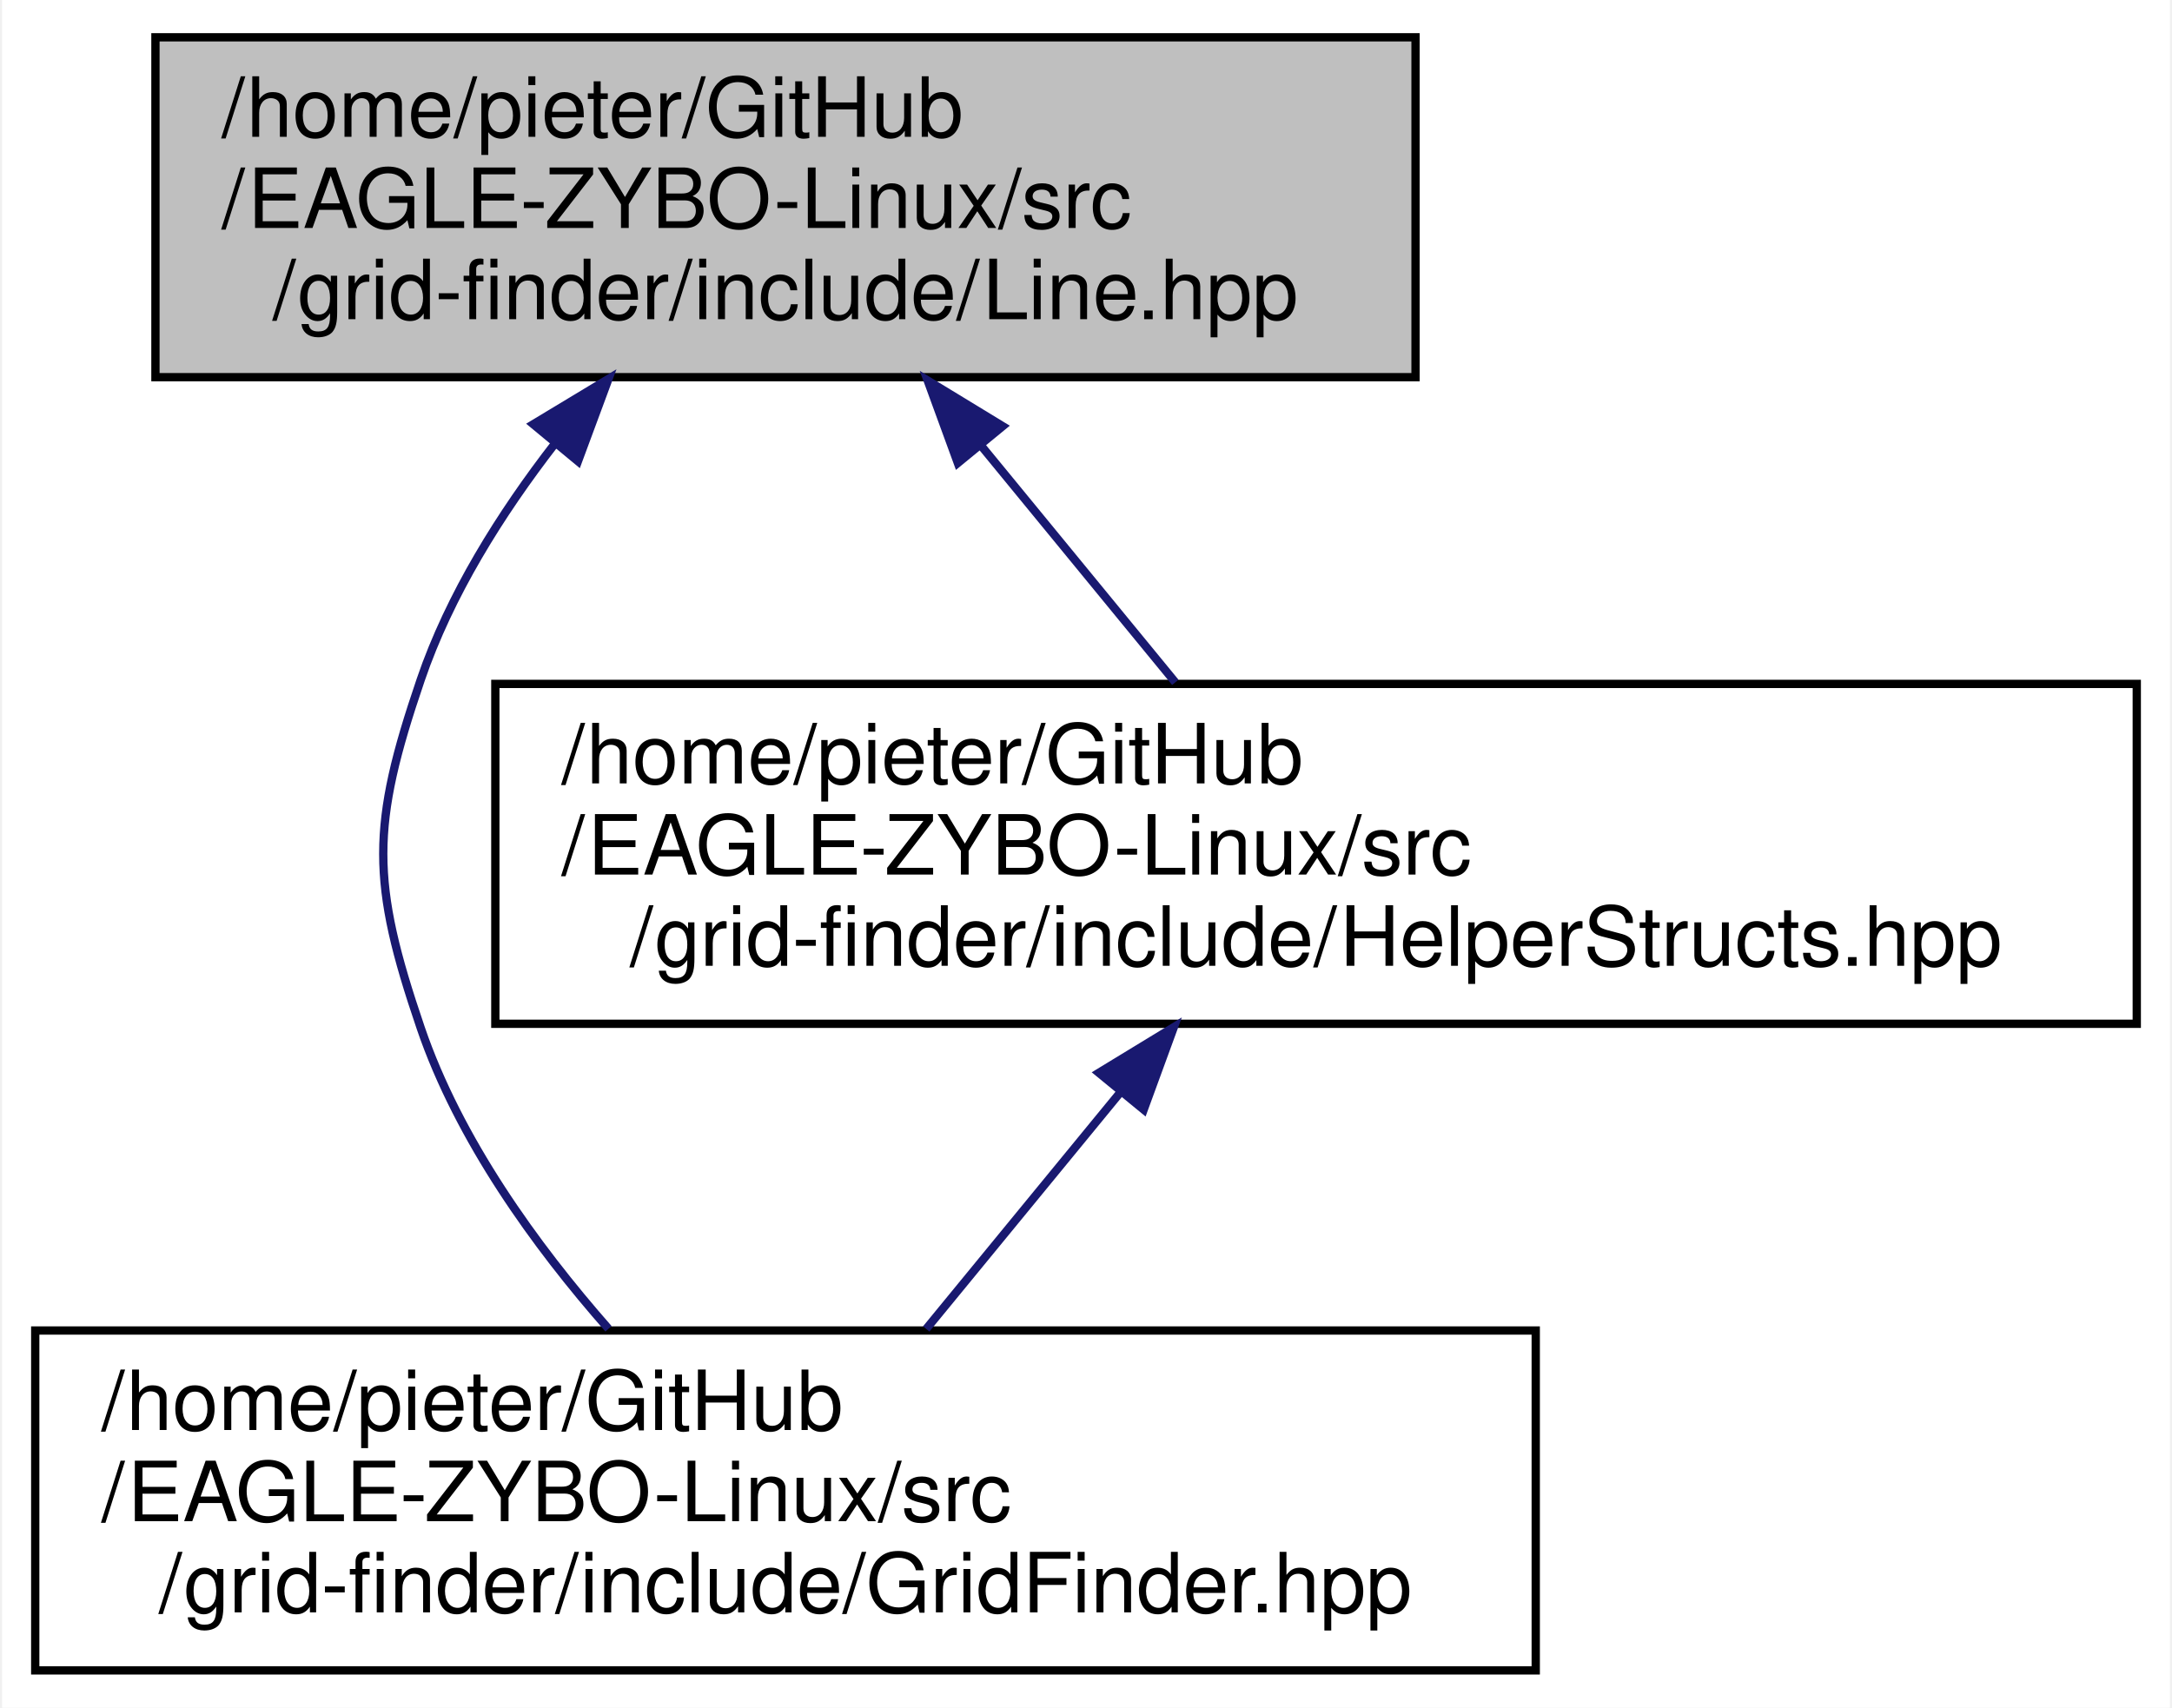
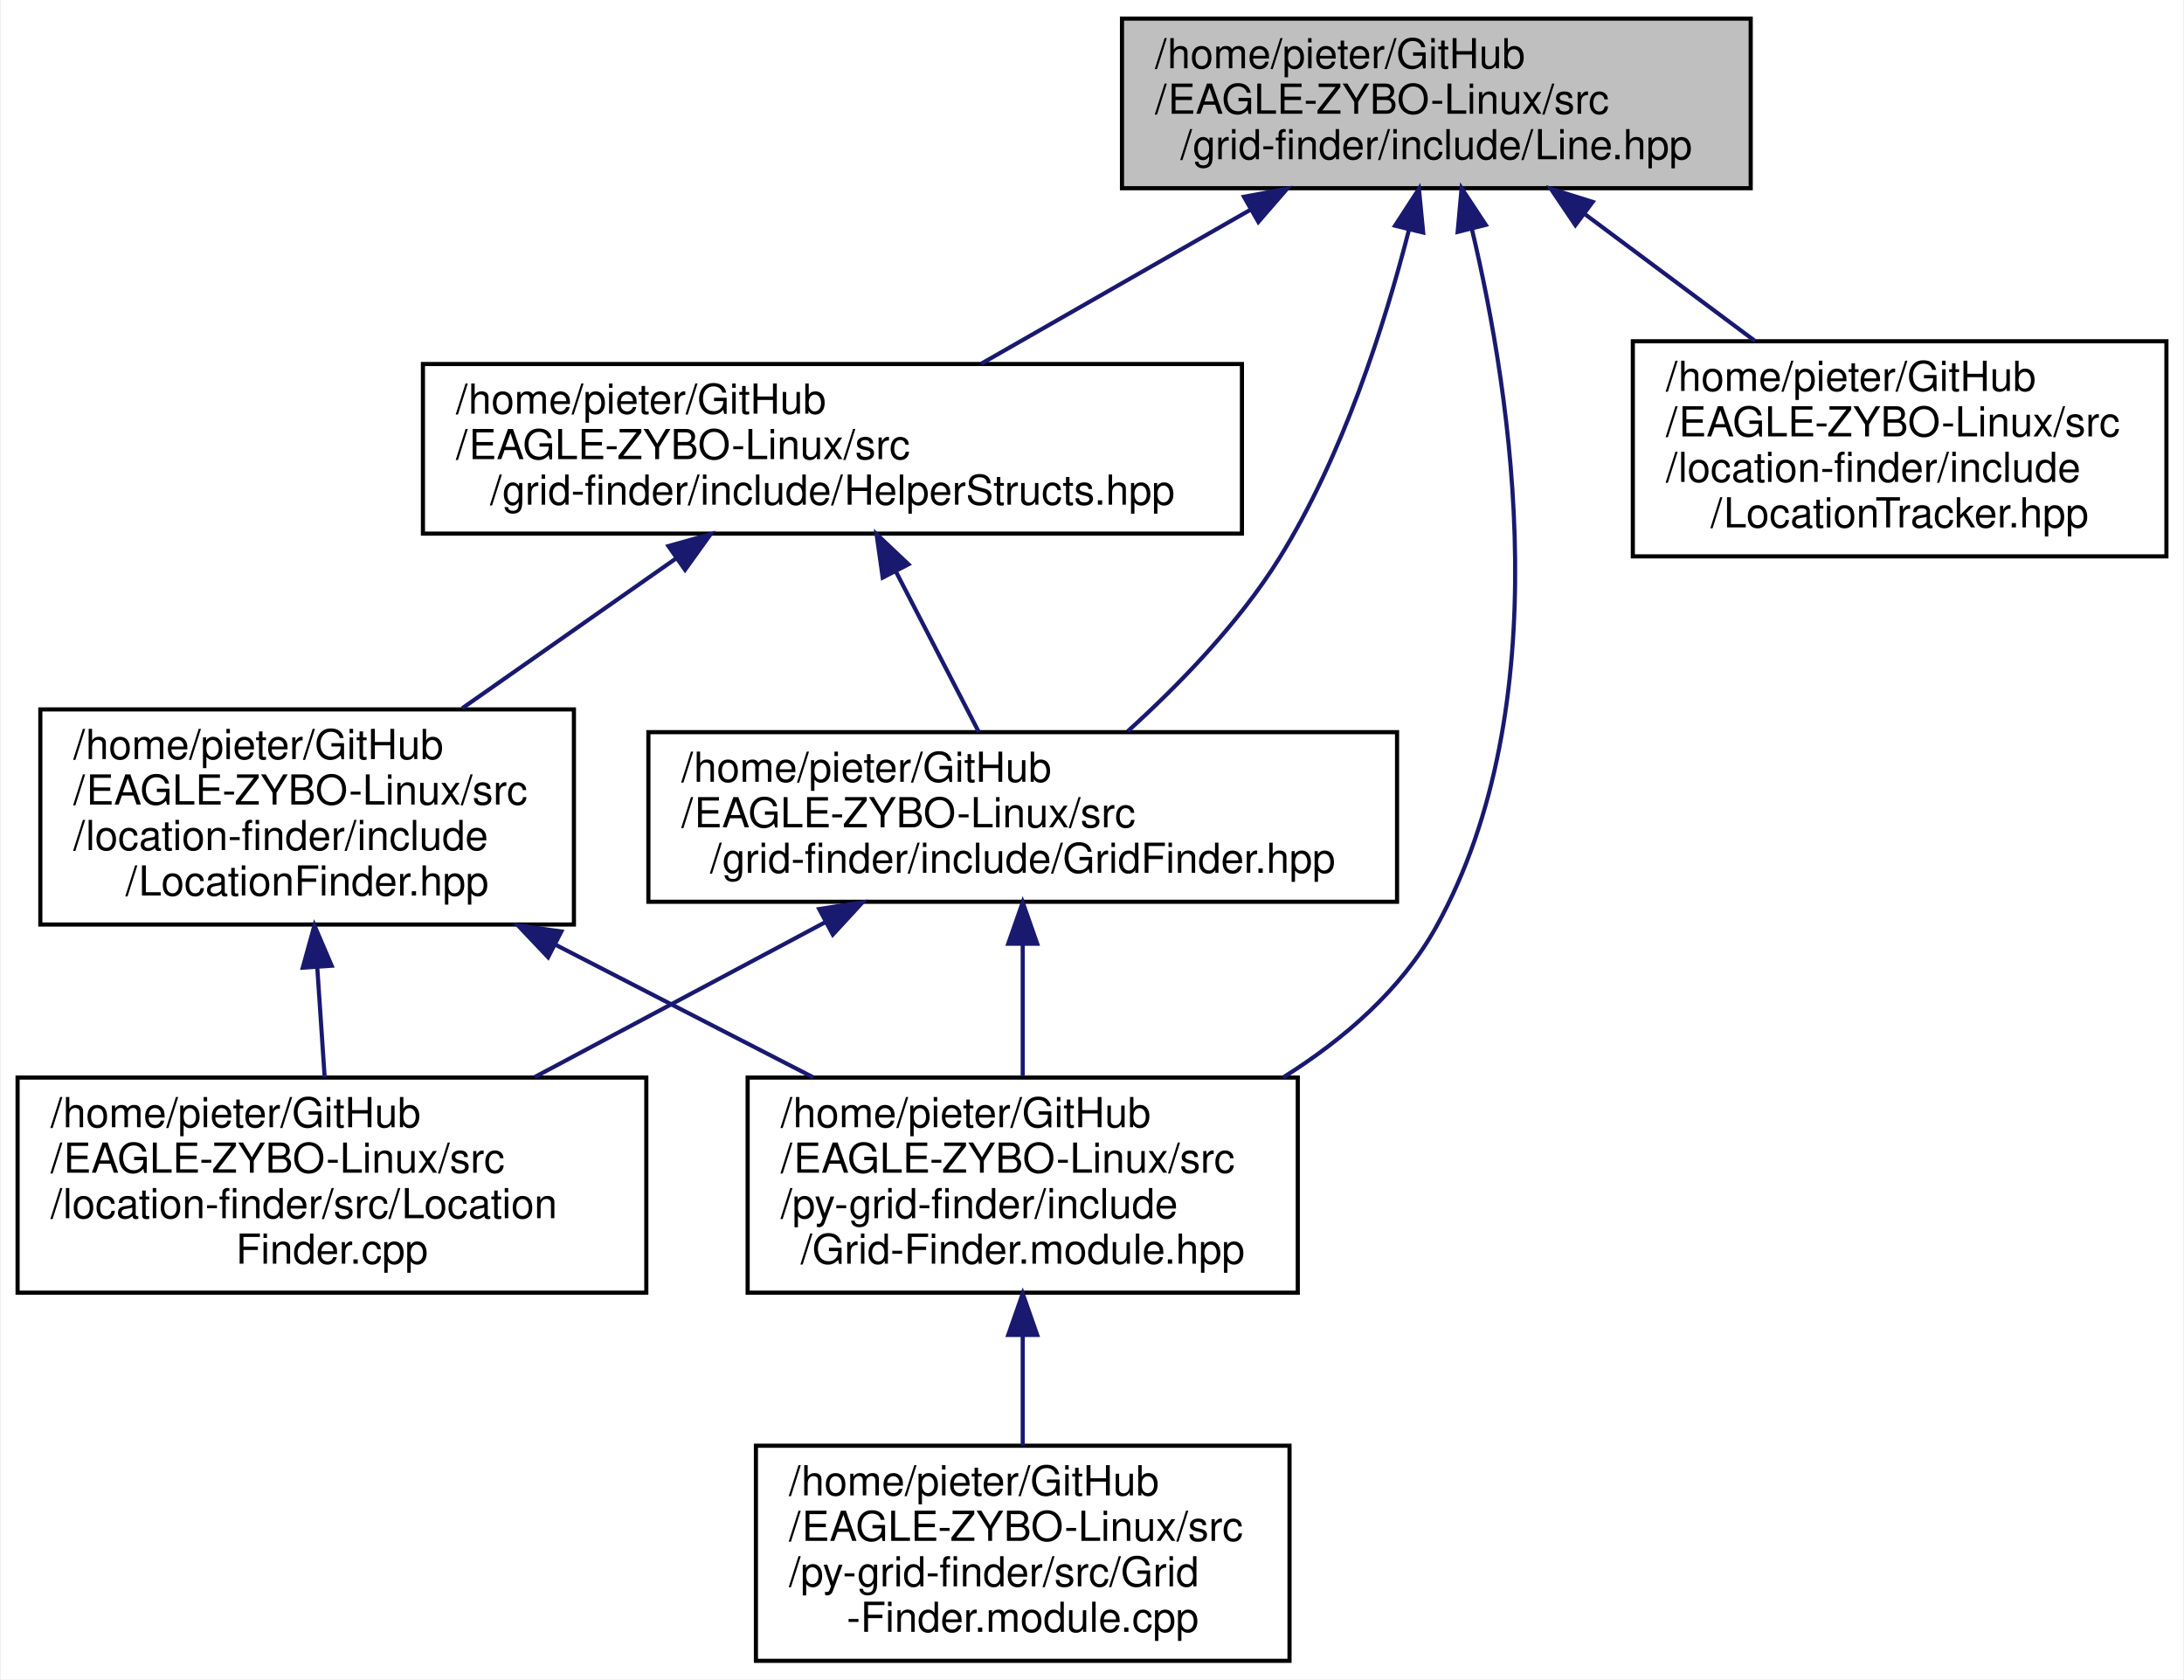
- <svg xmlns="http://www.w3.org/2000/svg" xmlns:xlink="http://www.w3.org/1999/xlink" width="262pt" height="206pt" viewBox="0.00 0.00 261.50 206.00">
-   <g id="graph0" class="graph" transform="scale(1 1) rotate(0) translate(4 202)">
-     <polygon fill="#ffffff" stroke="transparent" points="-4,4 -4,-202 257.5,-202 257.5,4 -4,4" />
+ <svg xmlns="http://www.w3.org/2000/svg" xmlns:xlink="http://www.w3.org/1999/xlink" width="528pt" height="406pt" viewBox="0.00 0.00 527.50 406.00">
+   <g id="graph0" class="graph" transform="scale(1 1) rotate(0) translate(4 402)">
+     <polygon fill="#ffffff" stroke="transparent" points="-4,4 -4,-402 523.5,-402 523.5,4 -4,4" />
    <g id="node1" class="node">
      <g id="a_node1">
        <a xlink:title=" ">
-           <polygon fill="#bfbfbf" stroke="#000000" points="14.5,-156.5 14.5,-197.5 166.5,-197.5 166.5,-156.5 14.5,-156.5" />
-           <text text-anchor="start" x="22.5" y="-185.5" font-family="Helvetica,sans-Serif" font-size="10.00" fill="#000000">/home/pieter/GitHub</text>
-           <text text-anchor="start" x="22.5" y="-174.5" font-family="Helvetica,sans-Serif" font-size="10.00" fill="#000000">/EAGLE-ZYBO-Linux/src</text>
-           <text text-anchor="middle" x="90.5" y="-163.5" font-family="Helvetica,sans-Serif" font-size="10.00" fill="#000000">/grid-finder/include/Line.hpp</text>
+           <polygon fill="#bfbfbf" stroke="#000000" points="267,-356.5 267,-397.5 419,-397.5 419,-356.5 267,-356.5" />
+           <text text-anchor="start" x="275" y="-385.5" font-family="Helvetica,sans-Serif" font-size="10.00" fill="#000000">/home/pieter/GitHub</text>
+           <text text-anchor="start" x="275" y="-374.5" font-family="Helvetica,sans-Serif" font-size="10.00" fill="#000000">/EAGLE-ZYBO-Linux/src</text>
+           <text text-anchor="middle" x="343" y="-363.5" font-family="Helvetica,sans-Serif" font-size="10.00" fill="#000000">/grid-finder/include/Line.hpp</text>
        </a>
      </g>
    </g>
    <g id="node2" class="node">
      <g id="a_node2">
        <a xlink:href="GridFinder_8hpp.html" target="_top" xlink:title=" ">
-           <polygon fill="#ffffff" stroke="#000000" points="0,-.5 0,-41.5 181,-41.5 181,-.5 0,-.5" />
-           <text text-anchor="start" x="8" y="-29.5" font-family="Helvetica,sans-Serif" font-size="10.00" fill="#000000">/home/pieter/GitHub</text>
-           <text text-anchor="start" x="8" y="-18.5" font-family="Helvetica,sans-Serif" font-size="10.00" fill="#000000">/EAGLE-ZYBO-Linux/src</text>
-           <text text-anchor="middle" x="90.5" y="-7.5" font-family="Helvetica,sans-Serif" font-size="10.00" fill="#000000">/grid-finder/include/GridFinder.hpp</text>
+           <polygon fill="#ffffff" stroke="#000000" points="152.5,-184 152.5,-225 333.5,-225 333.5,-184 152.5,-184" />
+           <text text-anchor="start" x="160.5" y="-213" font-family="Helvetica,sans-Serif" font-size="10.00" fill="#000000">/home/pieter/GitHub</text>
+           <text text-anchor="start" x="160.5" y="-202" font-family="Helvetica,sans-Serif" font-size="10.00" fill="#000000">/EAGLE-ZYBO-Linux/src</text>
+           <text text-anchor="middle" x="243" y="-191" font-family="Helvetica,sans-Serif" font-size="10.00" fill="#000000">/grid-finder/include/GridFinder.hpp</text>
        </a>
      </g>
    </g>
    <g id="edge1" class="edge">
-       <path fill="none" stroke="#191970" d="M62.741,-148.553C56.13,-140.036 49.986,-130.222 46.5,-120 40.474,-102.333 40.474,-95.667 46.5,-78 51.1,-64.512 60.329,-51.733 69.151,-41.707" />
-       <polygon fill="#191970" stroke="#191970" points="60.077,-150.824 69.151,-156.293 65.469,-146.359 60.077,-150.824" />
+       <path fill="none" stroke="#191970" d="M336.37,-346.418C330.475,-323.394 320.376,-291.689 305,-267 295.224,-251.302 280.838,-236.481 268.384,-225.214" />
+       <polygon fill="#191970" stroke="#191970" points="333.017,-347.443 338.787,-356.329 339.818,-345.784 333.017,-347.443" />
+     </g>
+     <g id="node4" class="node">
+       <g id="a_node4">
+         <a xlink:href="Grid-Finder_8module_8hpp.html" target="_top" xlink:title=" ">
+           <polygon fill="#ffffff" stroke="#000000" points="176.5,-89.5 176.5,-141.5 309.5,-141.5 309.5,-89.5 176.5,-89.5" />
+           <text text-anchor="start" x="184.5" y="-129.5" font-family="Helvetica,sans-Serif" font-size="10.00" fill="#000000">/home/pieter/GitHub</text>
+           <text text-anchor="start" x="184.5" y="-118.5" font-family="Helvetica,sans-Serif" font-size="10.00" fill="#000000">/EAGLE-ZYBO-Linux/src</text>
+           <text text-anchor="start" x="184.5" y="-107.5" font-family="Helvetica,sans-Serif" font-size="10.00" fill="#000000">/py-grid-finder/include</text>
+           <text text-anchor="middle" x="243" y="-96.5" font-family="Helvetica,sans-Serif" font-size="10.00" fill="#000000">/Grid-Finder.module.hpp</text>
+         </a>
+       </g>
+     </g>
+     <g id="edge11" class="edge">
+       <path fill="none" stroke="#191970" d="M351.608,-346.542C361.402,-305.437 372.504,-231.233 343,-178 334.564,-162.779 320.706,-150.776 305.956,-141.531" />
+       <polygon fill="#191970" stroke="#191970" points="348.151,-345.937 349.108,-356.488 354.94,-347.643 348.151,-345.937" />
+     </g>
+     <g id="node6" class="node">
+       <g id="a_node6">
+         <a xlink:href="HelperStructs_8hpp.html" target="_top" xlink:title=" ">
+           <polygon fill="#ffffff" stroke="#000000" points="98,-273 98,-314 296,-314 296,-273 98,-273" />
+           <text text-anchor="start" x="106" y="-302" font-family="Helvetica,sans-Serif" font-size="10.00" fill="#000000">/home/pieter/GitHub</text>
+           <text text-anchor="start" x="106" y="-291" font-family="Helvetica,sans-Serif" font-size="10.00" fill="#000000">/EAGLE-ZYBO-Linux/src</text>
+           <text text-anchor="middle" x="197" y="-280" font-family="Helvetica,sans-Serif" font-size="10.00" fill="#000000">/grid-finder/include/HelperStructs.hpp</text>
+         </a>
+       </g>
+     </g>
+     <g id="edge5" class="edge">
+       <path fill="none" stroke="#191970" d="M298.181,-351.367C277.234,-339.387 252.629,-325.315 232.928,-314.048" />
+       <polygon fill="#191970" stroke="#191970" points="296.492,-354.433 306.91,-356.36 299.967,-348.357 296.492,-354.433" />
+     </g>
+     <g id="node8" class="node">
+       <g id="a_node8">
+         <a xlink:href="LocationTracker_8hpp.html" target="_top" xlink:title=" ">
+           <polygon fill="#ffffff" stroke="#000000" points="390.5,-267.5 390.5,-319.5 519.5,-319.5 519.5,-267.5 390.5,-267.5" />
+           <text text-anchor="start" x="398.5" y="-307.5" font-family="Helvetica,sans-Serif" font-size="10.00" fill="#000000">/home/pieter/GitHub</text>
+           <text text-anchor="start" x="398.5" y="-296.5" font-family="Helvetica,sans-Serif" font-size="10.00" fill="#000000">/EAGLE-ZYBO-Linux/src</text>
+           <text text-anchor="start" x="398.5" y="-285.5" font-family="Helvetica,sans-Serif" font-size="10.00" fill="#000000">/location-finder/include</text>
+           <text text-anchor="middle" x="455" y="-274.5" font-family="Helvetica,sans-Serif" font-size="10.00" fill="#000000">/LocationTracker.hpp</text>
+         </a>
+       </g>
+     </g>
+     <g id="edge10" class="edge">
+       <path fill="none" stroke="#191970" d="M379.032,-350.137C392.158,-340.351 406.967,-329.31 420.002,-319.592" />
+       <polygon fill="#191970" stroke="#191970" points="376.611,-347.576 370.685,-356.36 380.795,-353.188 376.611,-347.576" />
    </g>
    <g id="node3" class="node">
      <g id="a_node3">
-         <a xlink:href="HelperStructs_8hpp.html" target="_top" xlink:title=" ">
-           <polygon fill="#ffffff" stroke="#000000" points="55.5,-78.5 55.5,-119.5 253.5,-119.5 253.5,-78.5 55.5,-78.5" />
-           <text text-anchor="start" x="63.5" y="-107.5" font-family="Helvetica,sans-Serif" font-size="10.00" fill="#000000">/home/pieter/GitHub</text>
-           <text text-anchor="start" x="63.5" y="-96.5" font-family="Helvetica,sans-Serif" font-size="10.00" fill="#000000">/EAGLE-ZYBO-Linux/src</text>
-           <text text-anchor="middle" x="154.5" y="-85.5" font-family="Helvetica,sans-Serif" font-size="10.00" fill="#000000">/grid-finder/include/HelperStructs.hpp</text>
+         <a xlink:href="LocationFinder_8cpp.html" target="_top" xlink:title=" ">
+           <polygon fill="#ffffff" stroke="#000000" points="0,-89.5 0,-141.5 152,-141.5 152,-89.5 0,-89.5" />
+           <text text-anchor="start" x="8" y="-129.5" font-family="Helvetica,sans-Serif" font-size="10.00" fill="#000000">/home/pieter/GitHub</text>
+           <text text-anchor="start" x="8" y="-118.5" font-family="Helvetica,sans-Serif" font-size="10.00" fill="#000000">/EAGLE-ZYBO-Linux/src</text>
+           <text text-anchor="start" x="8" y="-107.5" font-family="Helvetica,sans-Serif" font-size="10.00" fill="#000000">/location-finder/src/Location</text>
+           <text text-anchor="middle" x="76" y="-96.5" font-family="Helvetica,sans-Serif" font-size="10.00" fill="#000000">Finder.cpp</text>
        </a>
      </g>
    </g>
    <g id="edge2" class="edge">
-       <path fill="none" stroke="#191970" d="M114.221,-148.09C121.956,-138.663 130.385,-128.39 137.524,-119.69" />
-       <polygon fill="#191970" stroke="#191970" points="111.288,-146.147 107.651,-156.097 116.7,-150.587 111.288,-146.147" />
+       <path fill="none" stroke="#191970" d="M195.414,-179.14C173.376,-167.395 147.216,-153.453 125.005,-141.617" />
+       <polygon fill="#191970" stroke="#191970" points="193.796,-182.244 204.267,-183.858 197.088,-176.066 193.796,-182.244" />
    </g>
    <g id="edge3" class="edge">
-       <path fill="none" stroke="#191970" d="M130.779,-70.091C123.044,-60.663 114.615,-50.39 107.476,-41.69" />
-       <polygon fill="#191970" stroke="#191970" points="128.3,-72.587 137.349,-78.097 133.712,-68.147 128.3,-72.587" />
+       <path fill="none" stroke="#191970" d="M243,-173.56C243,-163.198 243,-151.753 243,-141.782" />
+       <polygon fill="#191970" stroke="#191970" points="239.5,-173.858 243,-183.858 246.5,-173.858 239.5,-173.858" />
+     </g>
+     <g id="node5" class="node">
+       <g id="a_node5">
+         <a xlink:href="Grid-Finder_8module_8cpp.html" target="_top" xlink:title=" ">
+           <polygon fill="#ffffff" stroke="#000000" points="178.5,-.5 178.5,-52.5 307.5,-52.5 307.5,-.5 178.5,-.5" />
+           <text text-anchor="start" x="186.5" y="-40.5" font-family="Helvetica,sans-Serif" font-size="10.00" fill="#000000">/home/pieter/GitHub</text>
+           <text text-anchor="start" x="186.5" y="-29.5" font-family="Helvetica,sans-Serif" font-size="10.00" fill="#000000">/EAGLE-ZYBO-Linux/src</text>
+           <text text-anchor="start" x="186.5" y="-18.5" font-family="Helvetica,sans-Serif" font-size="10.00" fill="#000000">/py-grid-finder/src/Grid</text>
+           <text text-anchor="middle" x="243" y="-7.5" font-family="Helvetica,sans-Serif" font-size="10.00" fill="#000000">-Finder.module.cpp</text>
+         </a>
+       </g>
+     </g>
+     <g id="edge4" class="edge">
+       <path fill="none" stroke="#191970" d="M243,-79.115C243,-70.206 243,-60.847 243,-52.534" />
+       <polygon fill="#191970" stroke="#191970" points="239.5,-79.278 243,-89.278 246.5,-79.278 239.5,-79.278" />
+     </g>
+     <g id="edge6" class="edge">
+       <path fill="none" stroke="#191970" d="M212.266,-263.964C218.862,-251.201 226.419,-236.58 232.389,-225.03" />
+       <polygon fill="#191970" stroke="#191970" points="209.151,-262.367 207.669,-272.858 215.37,-265.581 209.151,-262.367" />
+     </g>
+     <g id="node7" class="node">
+       <g id="a_node7">
+         <a xlink:href="LocationFinder_8hpp.html" target="_top" xlink:title=" ">
+           <polygon fill="#ffffff" stroke="#000000" points="5.5,-178.5 5.5,-230.5 134.5,-230.5 134.5,-178.5 5.5,-178.5" />
+           <text text-anchor="start" x="13.5" y="-218.5" font-family="Helvetica,sans-Serif" font-size="10.00" fill="#000000">/home/pieter/GitHub</text>
+           <text text-anchor="start" x="13.5" y="-207.5" font-family="Helvetica,sans-Serif" font-size="10.00" fill="#000000">/EAGLE-ZYBO-Linux/src</text>
+           <text text-anchor="start" x="13.5" y="-196.5" font-family="Helvetica,sans-Serif" font-size="10.00" fill="#000000">/location-finder/include</text>
+           <text text-anchor="middle" x="70" y="-185.5" font-family="Helvetica,sans-Serif" font-size="10.00" fill="#000000">/LocationFinder.hpp</text>
+         </a>
+       </g>
+     </g>
+     <g id="edge7" class="edge">
+       <path fill="none" stroke="#191970" d="M159.274,-267.062C142.924,-255.604 123.828,-242.222 107.503,-230.782" />
+       <polygon fill="#191970" stroke="#191970" points="157.346,-269.985 167.544,-272.858 161.364,-264.253 157.346,-269.985" />
+     </g>
+     <g id="edge8" class="edge">
+       <path fill="none" stroke="#191970" d="M72.453,-168.115C73.053,-159.206 73.684,-149.847 74.245,-141.534" />
+       <polygon fill="#191970" stroke="#191970" points="68.948,-168.066 71.768,-178.278 75.933,-168.536 68.948,-168.066" />
+     </g>
+     <g id="edge9" class="edge">
+       <path fill="none" stroke="#191970" d="M130.132,-173.565C150.443,-163.116 172.897,-151.564 192.394,-141.534" />
+       <polygon fill="#191970" stroke="#191970" points="128.261,-170.591 120.97,-178.278 131.463,-176.816 128.261,-170.591" />
    </g>
  </g>
</svg>
